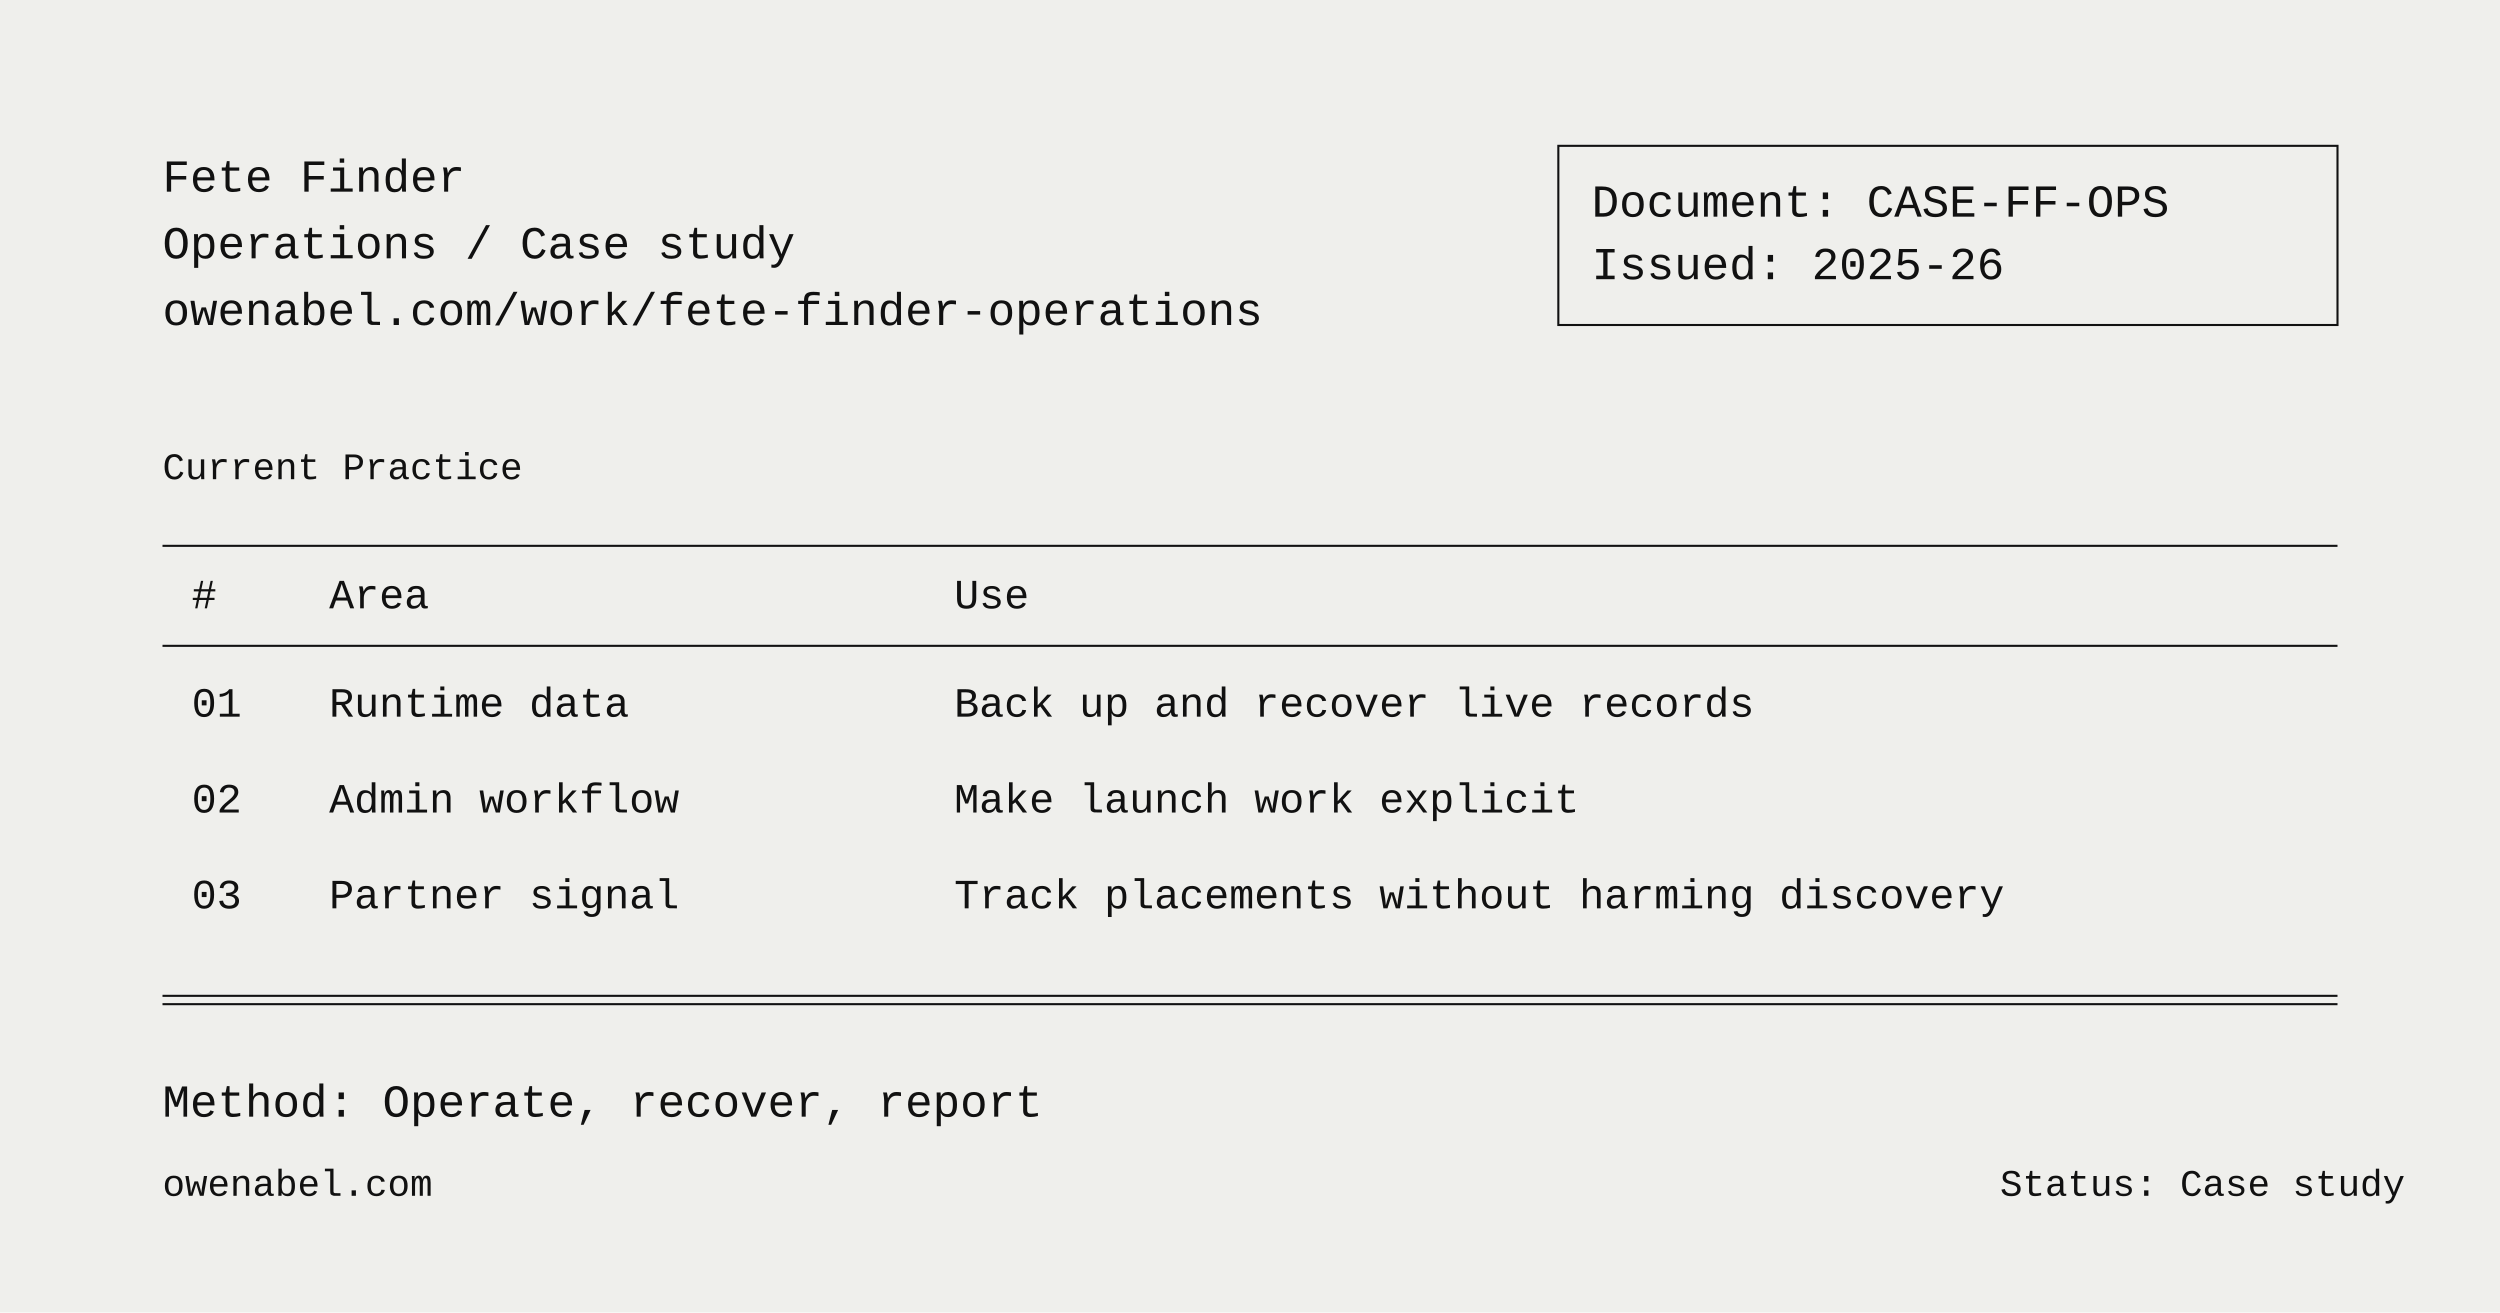
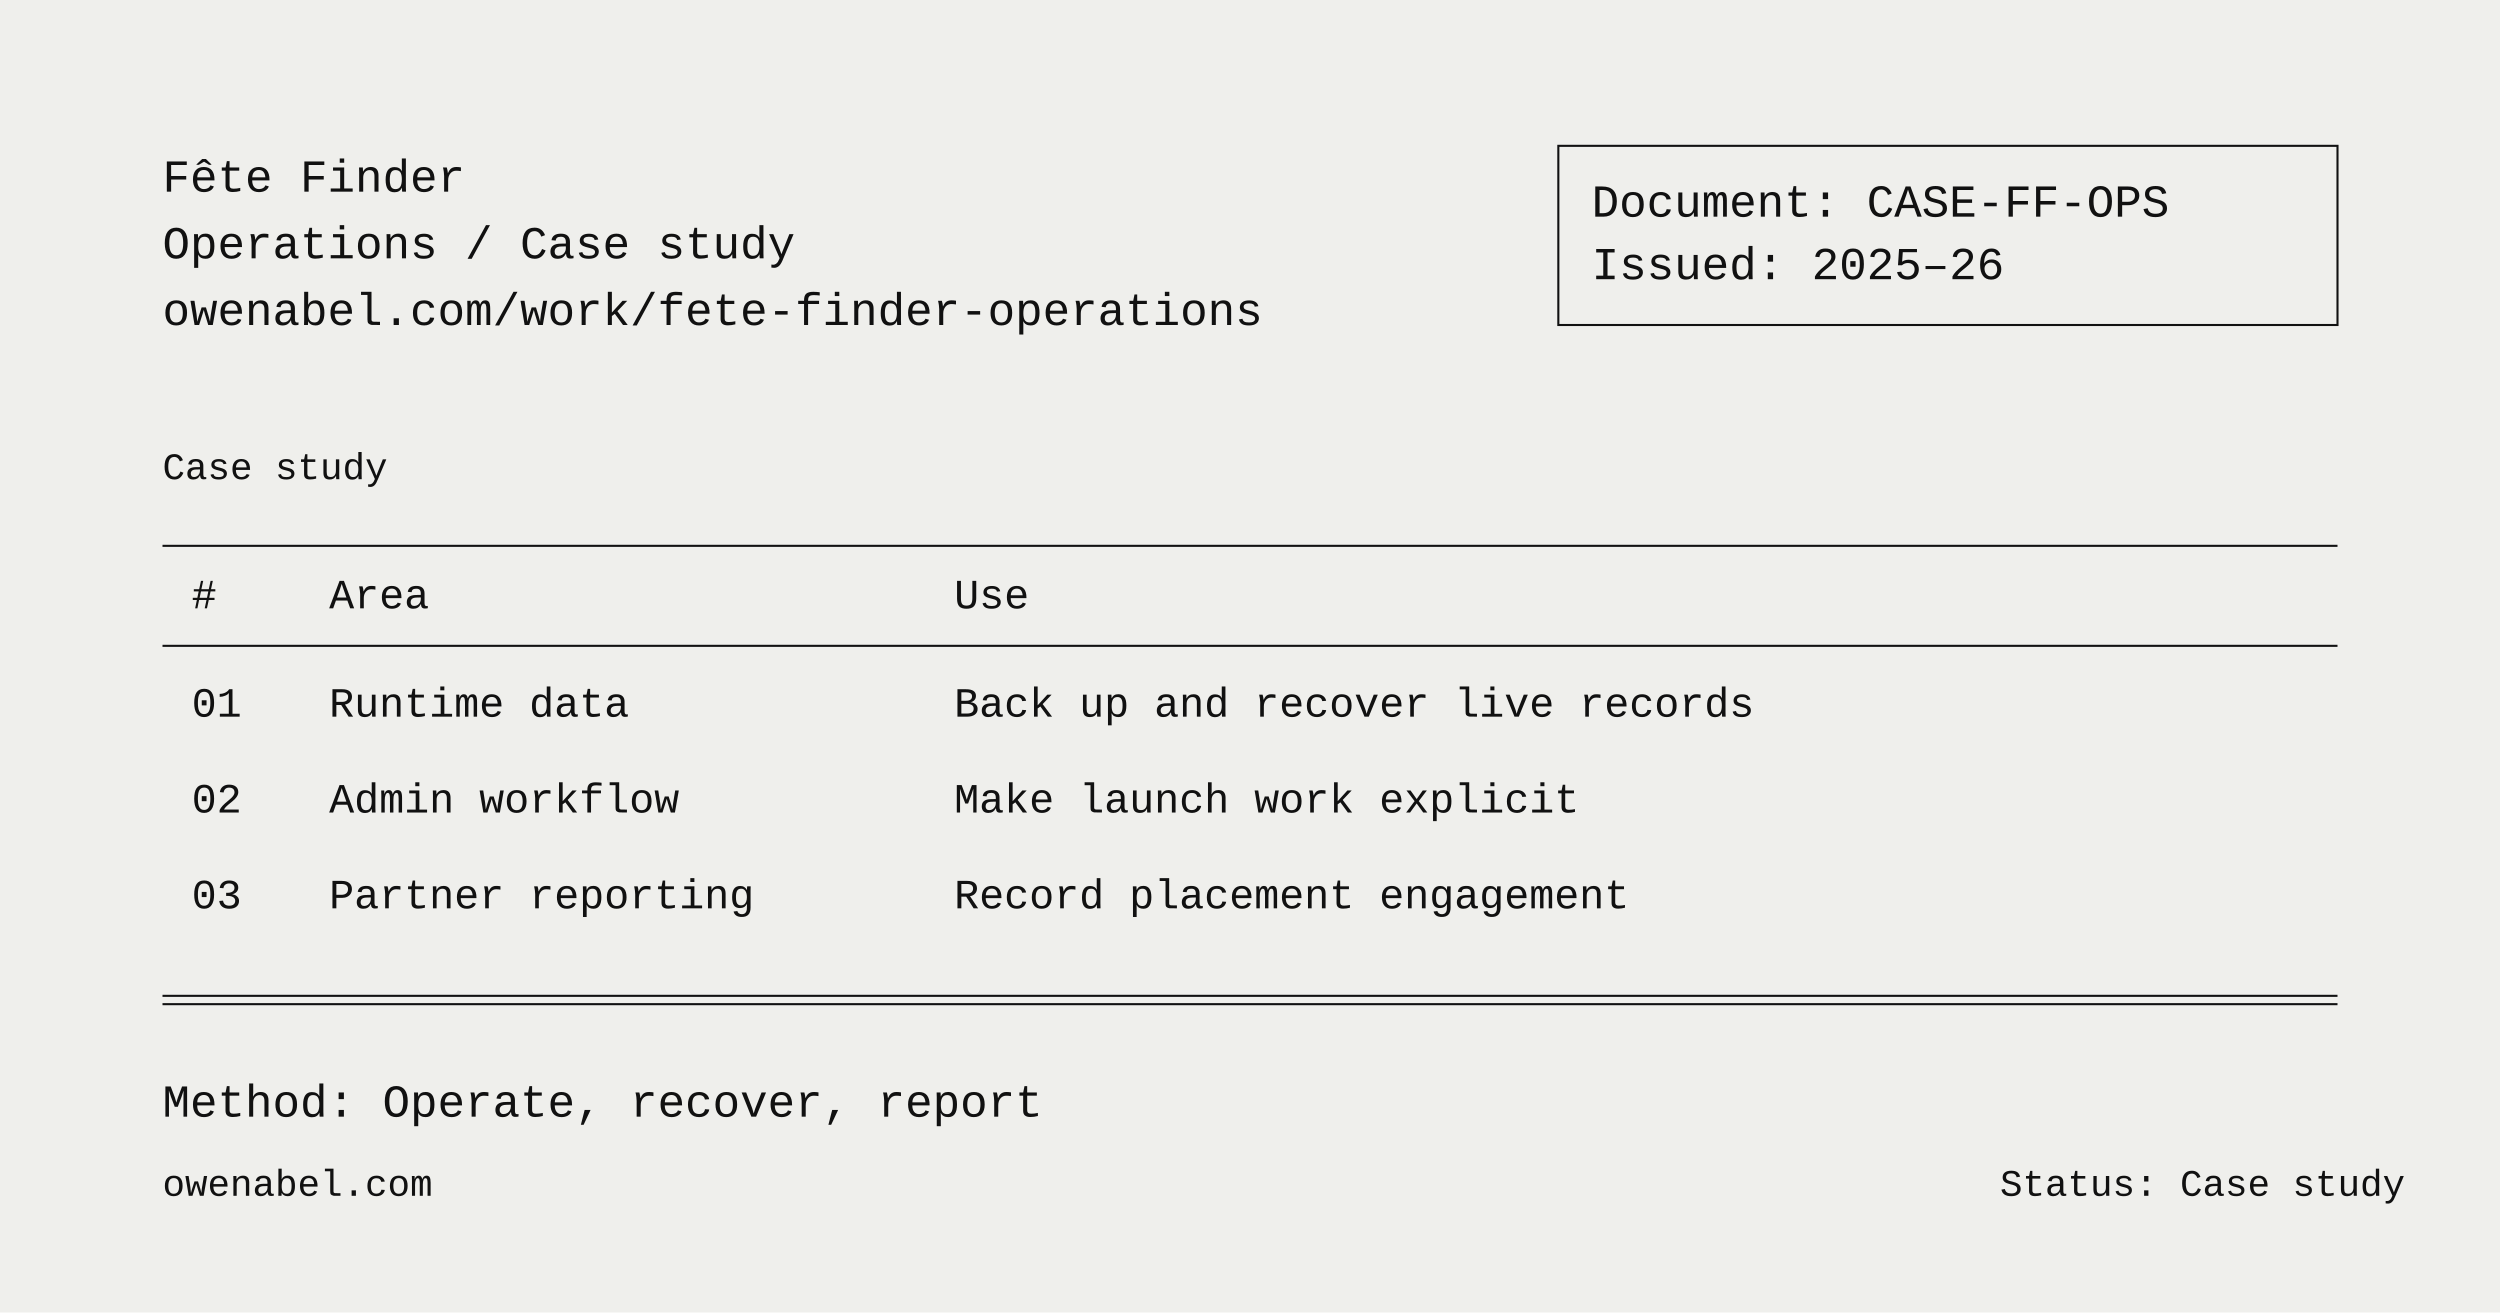
<svg xmlns="http://www.w3.org/2000/svg" width="1200" height="630" viewBox="0 0 1200 630">
  <rect width="1200" height="630" fill="#efefec" />
  <g fill="#111111" font-family="Courier New, Courier, monospace">
-     <text x="78" y="92" font-size="22">Fete Finder</text>
+     <text x="78" y="92" font-size="22">Fête Finder</text>
    <text x="78" y="124" font-size="22">Operations / Case study</text>
    <text x="78" y="156" font-size="22">owenabel.com/work/fete-finder-operations</text>
    <g font-size="22">
      <rect x="748" y="70" width="374" height="86" fill="none" stroke="#111111" stroke-width="1" />
      <text x="764" y="104">Document:      CASE-FF-OPS</text>
-       <text x="764" y="134">Issued:        2025-26</text>
+       <text x="764" y="134">Issued:        2025–26</text>
    </g>
-     <text x="78" y="230" font-size="18">Current Practice</text>
+     <text x="78" y="230" font-size="18">Case study</text>
    <line x1="78" y1="262" x2="1122" y2="262" stroke="#111111" stroke-width="1" />
    <text x="92" y="292" font-size="20">#</text>
    <text x="158" y="292" font-size="20">Area</text>
    <text x="458" y="292" font-size="20">Use</text>
    <line x1="78" y1="310" x2="1122" y2="310" stroke="#111111" stroke-width="1" />
    <text x="92" y="344" font-size="20">01</text>
    <text x="158" y="344" font-size="20">Runtime data</text>
    <text x="458" y="344" font-size="20">Back up and recover live records</text>
    <text x="92" y="390" font-size="20">02</text>
    <text x="158" y="390" font-size="20">Admin workflow</text>
    <text x="458" y="390" font-size="20">Make launch work explicit</text>
    <text x="92" y="436" font-size="20">03</text>
-     <text x="158" y="436" font-size="20">Partner signal</text>
-     <text x="458" y="436" font-size="20">Track placements without harming discovery</text>
+     <text x="158" y="436" font-size="20">Partner reporting</text>
+     <text x="458" y="436" font-size="20">Record placement engagement</text>
    <line x1="78" y1="478" x2="1122" y2="478" stroke="#111111" stroke-width="1" />
    <line x1="78" y1="482" x2="1122" y2="482" stroke="#111111" stroke-width="1" />
    <text x="78" y="536" font-size="22">Method: Operate, recover, report</text>
    <text x="78" y="574" font-size="18">owenabel.com</text>
    <text x="960" y="574" font-size="18">Status: Case study</text>
  </g>
</svg>
